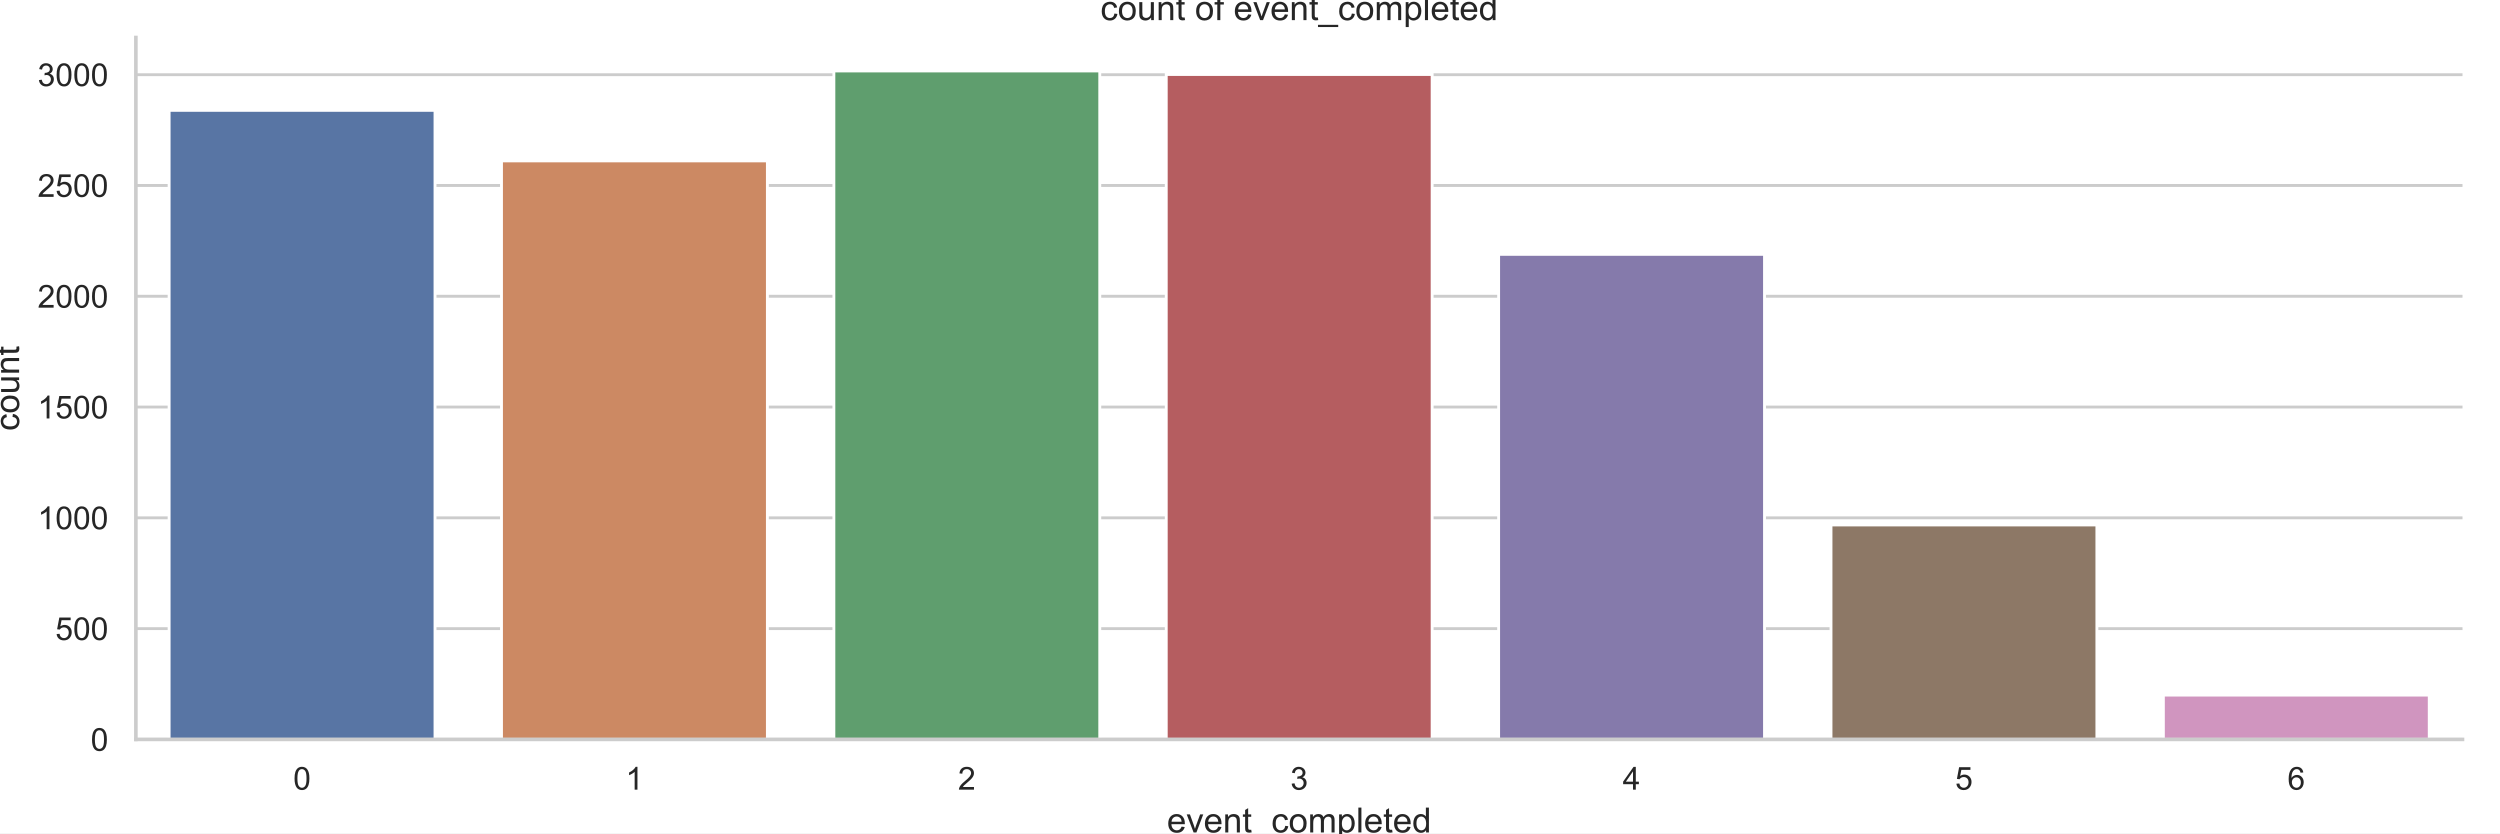
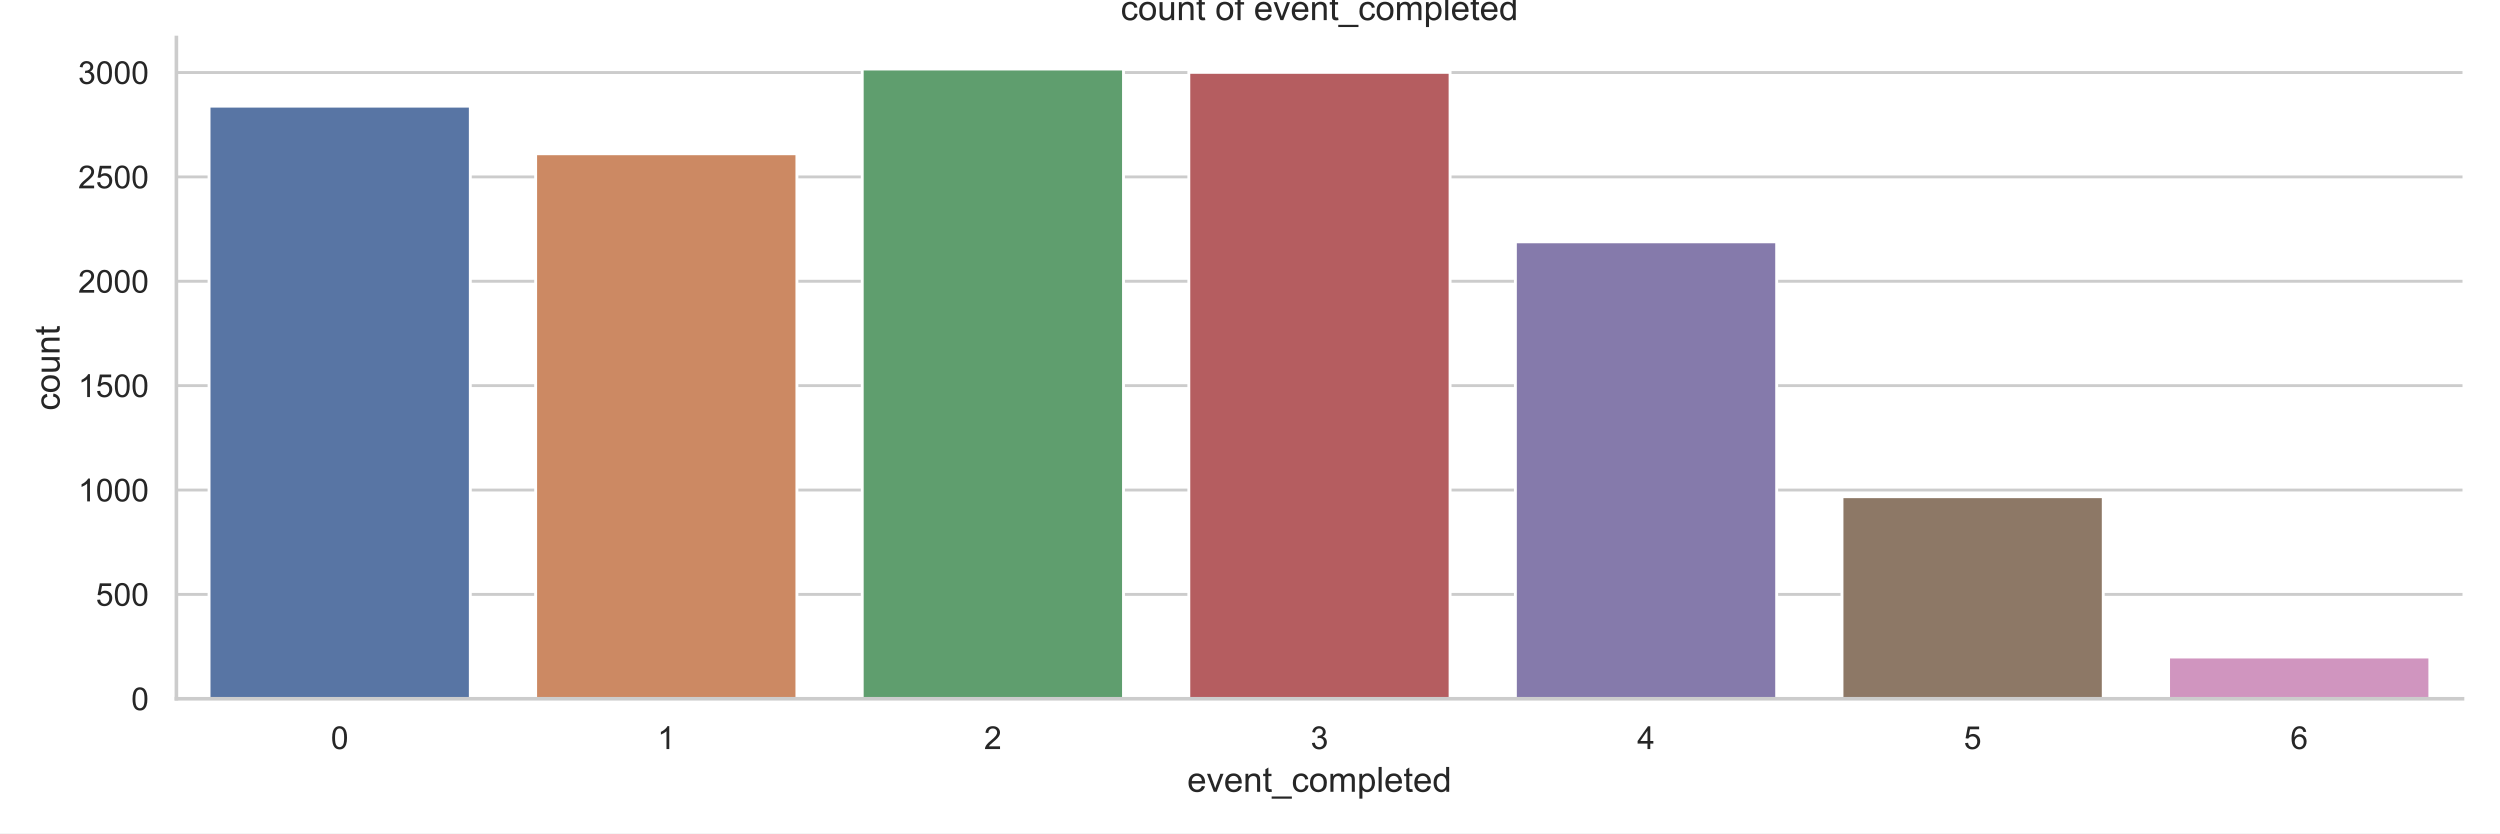
- <svg xmlns="http://www.w3.org/2000/svg" xmlns:xlink="http://www.w3.org/1999/xlink" height="288pt" version="1.1" viewBox="0 0 864 288" width="864pt">
+ <svg xmlns="http://www.w3.org/2000/svg" xmlns:xlink="http://www.w3.org/1999/xlink" width="864pt" height="288pt" viewBox="0 0 864 288" version="1.1">
  <defs>
-     <style type="text/css">*{stroke-linecap:butt;stroke-linejoin:round;}</style>
+     <style type="text/css">*{stroke-linejoin: round; stroke-linecap: butt}</style>
  </defs>
  <g id="figure_1">
    <g id="patch_1">
-       <path d="M 0 288  L 864 288  L 864 0  L 0 0  z " style="fill:#ffffff;" />
+       <path d="M 0 288  L 864 288  L 864 0  L 0 0  z " style="fill: #ffffff" />
    </g>
    <g id="axes_1">
      <g id="patch_2">
-         <path d="M 46.96 255.54  L 851.04 255.54  L 851.04 12.96  L 46.96 12.96  z " style="fill:#ffffff;" />
+         <path d="M 60.96 241.493  L 851.04 241.493  L 851.04 12.96  L 60.96 12.96  z " style="fill: #ffffff" />
      </g>
      <g id="matplotlib.axis_1">
        <g id="xtick_1">
          <g id="text_1">
-             <g style="fill:#262626;" transform="translate(101.3358 272.9136)scale(0.11 -0.11)">
-               <defs>
-                 <path d="M 4.156 35.297  Q 4.156 48 6.766 55.734  Q 9.375 63.484 14.516 67.672  Q 19.672 71.875 27.484 71.875  Q 33.25 71.875 37.594 69.547  Q 41.938 67.234 44.766 62.859  Q 47.609 58.5 49.219 52.219  Q 50.828 45.953 50.828 35.297  Q 50.828 22.703 48.234 14.969  Q 45.656 7.234 40.5 3  Q 35.359 -1.219 27.484 -1.219  Q 17.141 -1.219 11.234 6.203  Q 4.156 15.141 4.156 35.297  z M 13.188 35.297  Q 13.188 17.672 17.312 11.828  Q 21.438 6 27.484 6  Q 33.547 6 37.672 11.859  Q 41.797 17.719 41.797 35.297  Q 41.797 52.984 37.672 58.781  Q 33.547 64.594 27.391 64.594  Q 21.344 64.594 17.719 59.469  Q 13.188 52.938 13.188 35.297  z " id="ArialMT-48" />
-               </defs>
-               <use xlink:href="#ArialMT-48" />
+             <g style="fill: #262626" transform="translate(114.3358 258.8667)scale(0.11 -0.11)">
+               <defs>
+                 <path id="ArialMT-30" d="M 266 2259  Q 266 3072 433 3567  Q 600 4063 929 4331  Q 1259 4600 1759 4600  Q 2128 4600 2406 4451  Q 2684 4303 2865 4023  Q 3047 3744 3150 3342  Q 3253 2941 3253 2259  Q 3253 1453 3087 958  Q 2922 463 2592 192  Q 2263 -78 1759 -78  Q 1097 -78 719 397  Q 266 969 266 2259  z M 844 2259  Q 844 1131 1108 757  Q 1372 384 1759 384  Q 2147 384 2411 759  Q 2675 1134 2675 2259  Q 2675 3391 2411 3762  Q 2147 4134 1753 4134  Q 1366 4134 1134 3806  Q 844 3388 844 2259  z " transform="scale(0.015625)" />
+               </defs>
+               <use xlink:href="#ArialMT-30" />
            </g>
          </g>
        </g>
        <g id="xtick_2">
          <g id="text_2">
-             <g style="fill:#262626;" transform="translate(216.2043 272.9136)scale(0.11 -0.11)">
-               <defs>
-                 <path d="M 37.25 0  L 28.469 0  L 28.469 56  Q 25.297 52.984 20.141 49.953  Q 14.984 46.922 10.891 45.406  L 10.891 53.906  Q 18.266 57.375 23.781 62.297  Q 29.297 67.234 31.594 71.875  L 37.25 71.875  z " id="ArialMT-49" />
-               </defs>
-               <use xlink:href="#ArialMT-49" />
+             <g style="fill: #262626" transform="translate(227.2043 258.8667)scale(0.11 -0.11)">
+               <defs>
+                 <path id="ArialMT-31" d="M 2384 0  L 1822 0  L 1822 3584  Q 1619 3391 1289 3197  Q 959 3003 697 2906  L 697 3450  Q 1169 3672 1522 3987  Q 1875 4303 2022 4600  L 2384 4600  L 2384 0  z " transform="scale(0.015625)" />
+               </defs>
+               <use xlink:href="#ArialMT-31" />
            </g>
          </g>
        </g>
        <g id="xtick_3">
          <g id="text_3">
-             <g style="fill:#262626;" transform="translate(331.0729 272.9136)scale(0.11 -0.11)">
-               <defs>
-                 <path d="M 50.344 8.453  L 50.344 0  L 3.031 0  Q 2.938 3.172 4.047 6.109  Q 5.859 10.938 9.828 15.625  Q 13.812 20.312 21.344 26.469  Q 33.016 36.031 37.109 41.625  Q 41.219 47.219 41.219 52.203  Q 41.219 57.422 37.469 61  Q 33.734 64.594 27.734 64.594  Q 21.391 64.594 17.578 60.781  Q 13.766 56.984 13.719 50.25  L 4.688 51.172  Q 5.609 61.281 11.656 66.578  Q 17.719 71.875 27.938 71.875  Q 38.234 71.875 44.234 66.156  Q 50.25 60.453 50.25 52  Q 50.25 47.703 48.484 43.547  Q 46.734 39.406 42.656 34.812  Q 38.578 30.219 29.109 22.219  Q 21.188 15.578 18.938 13.203  Q 16.703 10.844 15.234 8.453  z " id="ArialMT-50" />
-               </defs>
-               <use xlink:href="#ArialMT-50" />
+             <g style="fill: #262626" transform="translate(340.0729 258.8667)scale(0.11 -0.11)">
+               <defs>
+                 <path id="ArialMT-32" d="M 3222 541  L 3222 0  L 194 0  Q 188 203 259 391  Q 375 700 629 1000  Q 884 1300 1366 1694  Q 2113 2306 2375 2664  Q 2638 3022 2638 3341  Q 2638 3675 2398 3904  Q 2159 4134 1775 4134  Q 1369 4134 1125 3890  Q 881 3647 878 3216  L 300 3275  Q 359 3922 746 4261  Q 1134 4600 1788 4600  Q 2447 4600 2831 4234  Q 3216 3869 3216 3328  Q 3216 3053 3103 2787  Q 2991 2522 2730 2228  Q 2469 1934 1863 1422  Q 1356 997 1212 845  Q 1069 694 975 541  L 3222 541  z " transform="scale(0.015625)" />
+               </defs>
+               <use xlink:href="#ArialMT-32" />
            </g>
          </g>
        </g>
        <g id="xtick_4">
          <g id="text_4">
-             <g style="fill:#262626;" transform="translate(445.9415 272.9136)scale(0.11 -0.11)">
-               <defs>
-                 <path d="M 4.203 18.891  L 12.984 20.062  Q 14.5 12.594 18.141 9.297  Q 21.781 6 27 6  Q 33.203 6 37.469 10.297  Q 41.75 14.594 41.75 20.953  Q 41.75 27 37.797 30.922  Q 33.844 34.859 27.734 34.859  Q 25.25 34.859 21.531 33.891  L 22.516 41.609  Q 23.391 41.5 23.922 41.5  Q 29.547 41.5 34.031 44.422  Q 38.531 47.359 38.531 53.469  Q 38.531 58.297 35.25 61.469  Q 31.984 64.656 26.812 64.656  Q 21.688 64.656 18.266 61.422  Q 14.844 58.203 13.875 51.766  L 5.078 53.328  Q 6.688 62.156 12.391 67.016  Q 18.109 71.875 26.609 71.875  Q 32.469 71.875 37.391 69.359  Q 42.328 66.844 44.938 62.5  Q 47.562 58.156 47.562 53.266  Q 47.562 48.641 45.062 44.828  Q 42.578 41.016 37.703 38.766  Q 44.047 37.312 47.562 32.688  Q 51.078 28.078 51.078 21.141  Q 51.078 11.766 44.234 5.25  Q 37.406 -1.266 26.953 -1.266  Q 17.531 -1.266 11.297 4.344  Q 5.078 9.969 4.203 18.891  z " id="ArialMT-51" />
-               </defs>
-               <use xlink:href="#ArialMT-51" />
+             <g style="fill: #262626" transform="translate(452.9415 258.8667)scale(0.11 -0.11)">
+               <defs>
+                 <path id="ArialMT-33" d="M 269 1209  L 831 1284  Q 928 806 1161 595  Q 1394 384 1728 384  Q 2125 384 2398 659  Q 2672 934 2672 1341  Q 2672 1728 2419 1979  Q 2166 2231 1775 2231  Q 1616 2231 1378 2169  L 1441 2663  Q 1497 2656 1531 2656  Q 1891 2656 2178 2843  Q 2466 3031 2466 3422  Q 2466 3731 2256 3934  Q 2047 4138 1716 4138  Q 1388 4138 1169 3931  Q 950 3725 888 3313  L 325 3413  Q 428 3978 793 4289  Q 1159 4600 1703 4600  Q 2078 4600 2393 4439  Q 2709 4278 2876 4000  Q 3044 3722 3044 3409  Q 3044 3113 2884 2869  Q 2725 2625 2413 2481  Q 2819 2388 3044 2092  Q 3269 1797 3269 1353  Q 3269 753 2831 336  Q 2394 -81 1725 -81  Q 1122 -81 723 278  Q 325 638 269 1209  z " transform="scale(0.015625)" />
+               </defs>
+               <use xlink:href="#ArialMT-33" />
            </g>
          </g>
        </g>
        <g id="xtick_5">
          <g id="text_5">
-             <g style="fill:#262626;" transform="translate(560.8101 272.9136)scale(0.11 -0.11)">
-               <defs>
-                 <path d="M 32.328 0  L 32.328 17.141  L 1.266 17.141  L 1.266 25.203  L 33.938 71.578  L 41.109 71.578  L 41.109 25.203  L 50.781 25.203  L 50.781 17.141  L 41.109 17.141  L 41.109 0  z M 32.328 25.203  L 32.328 57.469  L 9.906 25.203  z " id="ArialMT-52" />
-               </defs>
-               <use xlink:href="#ArialMT-52" />
+             <g style="fill: #262626" transform="translate(565.8101 258.8667)scale(0.11 -0.11)">
+               <defs>
+                 <path id="ArialMT-34" d="M 2069 0  L 2069 1097  L 81 1097  L 81 1613  L 2172 4581  L 2631 4581  L 2631 1613  L 3250 1613  L 3250 1097  L 2631 1097  L 2631 0  L 2069 0  z M 2069 1613  L 2069 3678  L 634 1613  L 2069 1613  z " transform="scale(0.015625)" />
+               </defs>
+               <use xlink:href="#ArialMT-34" />
            </g>
          </g>
        </g>
        <g id="xtick_6">
          <g id="text_6">
-             <g style="fill:#262626;" transform="translate(675.6786 272.9136)scale(0.11 -0.11)">
-               <defs>
-                 <path d="M 4.156 18.75  L 13.375 19.531  Q 14.406 12.797 18.141 9.391  Q 21.875 6 27.156 6  Q 33.5 6 37.891 10.781  Q 42.281 15.578 42.281 23.484  Q 42.281 31 38.062 35.344  Q 33.844 39.703 27 39.703  Q 22.75 39.703 19.328 37.766  Q 15.922 35.844 13.969 32.766  L 5.719 33.844  L 12.641 70.609  L 48.25 70.609  L 48.25 62.203  L 19.672 62.203  L 15.828 42.969  Q 22.266 47.469 29.344 47.469  Q 38.719 47.469 45.156 40.969  Q 51.609 34.469 51.609 24.266  Q 51.609 14.547 45.953 7.469  Q 39.062 -1.219 27.156 -1.219  Q 17.391 -1.219 11.203 4.25  Q 5.031 9.719 4.156 18.75  z " id="ArialMT-53" />
-               </defs>
-               <use xlink:href="#ArialMT-53" />
+             <g style="fill: #262626" transform="translate(678.6786 258.8667)scale(0.11 -0.11)">
+               <defs>
+                 <path id="ArialMT-35" d="M 266 1200  L 856 1250  Q 922 819 1161 601  Q 1400 384 1738 384  Q 2144 384 2425 690  Q 2706 997 2706 1503  Q 2706 1984 2436 2262  Q 2166 2541 1728 2541  Q 1456 2541 1237 2417  Q 1019 2294 894 2097  L 366 2166  L 809 4519  L 3088 4519  L 3088 3981  L 1259 3981  L 1013 2750  Q 1425 3038 1878 3038  Q 2478 3038 2890 2622  Q 3303 2206 3303 1553  Q 3303 931 2941 478  Q 2500 -78 1738 -78  Q 1113 -78 717 272  Q 322 622 266 1200  z " transform="scale(0.015625)" />
+               </defs>
+               <use xlink:href="#ArialMT-35" />
            </g>
          </g>
        </g>
        <g id="xtick_7">
          <g id="text_7">
-             <g style="fill:#262626;" transform="translate(790.5472 272.9136)scale(0.11 -0.11)">
-               <defs>
-                 <path d="M 49.75 54.047  L 41.016 53.375  Q 39.844 58.547 37.703 60.891  Q 34.125 64.656 28.906 64.656  Q 24.703 64.656 21.531 62.312  Q 17.391 59.281 14.984 53.469  Q 12.594 47.656 12.5 36.922  Q 15.672 41.75 20.266 44.094  Q 24.859 46.438 29.891 46.438  Q 38.672 46.438 44.844 39.969  Q 51.031 33.5 51.031 23.25  Q 51.031 16.5 48.125 10.719  Q 45.219 4.938 40.141 1.859  Q 35.062 -1.219 28.609 -1.219  Q 17.625 -1.219 10.688 6.859  Q 3.766 14.938 3.766 33.5  Q 3.766 54.25 11.422 63.672  Q 18.109 71.875 29.438 71.875  Q 37.891 71.875 43.281 67.141  Q 48.688 62.406 49.75 54.047  z M 13.875 23.188  Q 13.875 18.656 15.797 14.5  Q 17.719 10.359 21.188 8.172  Q 24.656 6 28.469 6  Q 34.031 6 38.031 10.484  Q 42.047 14.984 42.047 22.703  Q 42.047 30.125 38.078 34.391  Q 34.125 38.672 28.125 38.672  Q 22.172 38.672 18.016 34.391  Q 13.875 30.125 13.875 23.188  z " id="ArialMT-54" />
-               </defs>
-               <use xlink:href="#ArialMT-54" />
+             <g style="fill: #262626" transform="translate(791.5472 258.8667)scale(0.11 -0.11)">
+               <defs>
+                 <path id="ArialMT-36" d="M 3184 3459  L 2625 3416  Q 2550 3747 2413 3897  Q 2184 4138 1850 4138  Q 1581 4138 1378 3988  Q 1113 3794 959 3422  Q 806 3050 800 2363  Q 1003 2672 1297 2822  Q 1591 2972 1913 2972  Q 2475 2972 2870 2558  Q 3266 2144 3266 1488  Q 3266 1056 3080 686  Q 2894 316 2569 119  Q 2244 -78 1831 -78  Q 1128 -78 684 439  Q 241 956 241 2144  Q 241 3472 731 4075  Q 1159 4600 1884 4600  Q 2425 4600 2770 4297  Q 3116 3994 3184 3459  z M 888 1484  Q 888 1194 1011 928  Q 1134 663 1356 523  Q 1578 384 1822 384  Q 2178 384 2434 671  Q 2691 959 2691 1453  Q 2691 1928 2437 2201  Q 2184 2475 1800 2475  Q 1419 2475 1153 2201  Q 888 1928 888 1484  z " transform="scale(0.015625)" />
+               </defs>
+               <use xlink:href="#ArialMT-36" />
            </g>
          </g>
        </g>
        <g id="text_8">
-           <g style="fill:#262626;" transform="translate(403.3062 287.6892)scale(0.12 -0.12)">
+           <g style="fill: #262626" transform="translate(410.3062 273.6423)scale(0.12 -0.12)">
            <defs>
-               <path d="M 42.094 16.703  L 51.172 15.578  Q 49.031 7.625 43.219 3.219  Q 37.406 -1.172 28.375 -1.172  Q 17 -1.172 10.328 5.828  Q 3.656 12.844 3.656 25.484  Q 3.656 38.578 10.391 45.797  Q 17.141 53.031 27.875 53.031  Q 38.281 53.031 44.875 45.953  Q 51.469 38.875 51.469 26.031  Q 51.469 25.25 51.422 23.688  L 12.75 23.688  Q 13.234 15.141 17.578 10.594  Q 21.922 6.062 28.422 6.062  Q 33.25 6.062 36.672 8.594  Q 40.094 11.141 42.094 16.703  z M 13.234 30.906  L 42.188 30.906  Q 41.609 37.453 38.875 40.719  Q 34.672 45.797 27.984 45.797  Q 21.922 45.797 17.797 41.75  Q 13.672 37.703 13.234 30.906  z " id="ArialMT-101" />
-               <path d="M 21 0  L 1.266 51.859  L 10.547 51.859  L 21.688 20.797  Q 23.484 15.766 25 10.359  Q 26.172 14.453 28.266 20.219  L 39.797 51.859  L 48.828 51.859  L 29.203 0  z " id="ArialMT-118" />
-               <path d="M 6.594 0  L 6.594 51.859  L 14.5 51.859  L 14.5 44.484  Q 20.219 53.031 31 53.031  Q 35.688 53.031 39.625 51.344  Q 43.562 49.656 45.516 46.922  Q 47.469 44.188 48.25 40.438  Q 48.734 37.984 48.734 31.891  L 48.734 0  L 39.938 0  L 39.938 31.547  Q 39.938 36.922 38.906 39.578  Q 37.891 42.234 35.281 43.812  Q 32.672 45.406 29.156 45.406  Q 23.531 45.406 19.453 41.844  Q 15.375 38.281 15.375 28.328  L 15.375 0  z " id="ArialMT-110" />
-               <path d="M 25.781 7.859  L 27.047 0.094  Q 23.344 -0.688 20.406 -0.688  Q 15.625 -0.688 12.984 0.828  Q 10.359 2.344 9.281 4.812  Q 8.203 7.281 8.203 15.188  L 8.203 45.016  L 1.766 45.016  L 1.766 51.859  L 8.203 51.859  L 8.203 64.703  L 16.938 69.969  L 16.938 51.859  L 25.781 51.859  L 25.781 45.016  L 16.938 45.016  L 16.938 14.703  Q 16.938 10.938 17.406 9.859  Q 17.875 8.797 18.922 8.156  Q 19.969 7.516 21.922 7.516  Q 23.391 7.516 25.781 7.859  z " id="ArialMT-116" />
-               <path d="M -1.516 -19.875  L -1.516 -13.531  L 56.734 -13.531  L 56.734 -19.875  z " id="ArialMT-95" />
-               <path d="M 40.438 19  L 49.078 17.875  Q 47.656 8.938 41.812 3.875  Q 35.984 -1.172 27.484 -1.172  Q 16.844 -1.172 10.375 5.781  Q 3.906 12.75 3.906 25.734  Q 3.906 34.125 6.688 40.422  Q 9.469 46.734 15.156 49.875  Q 20.844 53.031 27.547 53.031  Q 35.984 53.031 41.359 48.75  Q 46.734 44.484 48.25 36.625  L 39.703 35.297  Q 38.484 40.531 35.375 43.156  Q 32.281 45.797 27.875 45.797  Q 21.234 45.797 17.078 41.031  Q 12.938 36.281 12.938 25.984  Q 12.938 15.531 16.938 10.797  Q 20.953 6.062 27.391 6.062  Q 32.562 6.062 36.031 9.234  Q 39.5 12.406 40.438 19  z " id="ArialMT-99" />
-               <path d="M 3.328 25.922  Q 3.328 40.328 11.328 47.266  Q 18.016 53.031 27.641 53.031  Q 38.328 53.031 45.109 46.016  Q 51.906 39.016 51.906 26.656  Q 51.906 16.656 48.906 10.906  Q 45.906 5.172 40.156 2  Q 34.422 -1.172 27.641 -1.172  Q 16.75 -1.172 10.031 5.812  Q 3.328 12.797 3.328 25.922  z M 12.359 25.922  Q 12.359 15.969 16.703 11.016  Q 21.047 6.062 27.641 6.062  Q 34.188 6.062 38.531 11.031  Q 42.875 16.016 42.875 26.219  Q 42.875 35.844 38.5 40.797  Q 34.125 45.75 27.641 45.75  Q 21.047 45.75 16.703 40.812  Q 12.359 35.891 12.359 25.922  z " id="ArialMT-111" />
-               <path d="M 6.594 0  L 6.594 51.859  L 14.453 51.859  L 14.453 44.578  Q 16.891 48.391 20.938 50.703  Q 25 53.031 30.172 53.031  Q 35.938 53.031 39.625 50.641  Q 43.312 48.25 44.828 43.953  Q 50.984 53.031 60.844 53.031  Q 68.562 53.031 72.703 48.75  Q 76.859 44.484 76.859 35.594  L 76.859 0  L 68.109 0  L 68.109 32.672  Q 68.109 37.938 67.25 40.25  Q 66.406 42.578 64.156 43.984  Q 61.922 45.406 58.891 45.406  Q 53.422 45.406 49.797 41.766  Q 46.188 38.141 46.188 30.125  L 46.188 0  L 37.406 0  L 37.406 33.688  Q 37.406 39.547 35.25 42.469  Q 33.109 45.406 28.219 45.406  Q 24.516 45.406 21.359 43.453  Q 18.219 41.5 16.797 37.734  Q 15.375 33.984 15.375 26.906  L 15.375 0  z " id="ArialMT-109" />
-               <path d="M 6.594 -19.875  L 6.594 51.859  L 14.594 51.859  L 14.594 45.125  Q 17.438 49.078 21 51.047  Q 24.562 53.031 29.641 53.031  Q 36.281 53.031 41.359 49.609  Q 46.438 46.188 49.016 39.953  Q 51.609 33.734 51.609 26.312  Q 51.609 18.359 48.75 11.984  Q 45.906 5.609 40.453 2.219  Q 35.016 -1.172 29 -1.172  Q 24.609 -1.172 21.109 0.688  Q 17.625 2.547 15.375 5.375  L 15.375 -19.875  z M 14.547 25.641  Q 14.547 15.625 18.594 10.844  Q 22.656 6.062 28.422 6.062  Q 34.281 6.062 38.453 11.016  Q 42.625 15.969 42.625 26.375  Q 42.625 36.281 38.547 41.203  Q 34.469 46.141 28.812 46.141  Q 23.188 46.141 18.859 40.891  Q 14.547 35.641 14.547 25.641  z " id="ArialMT-112" />
-               <path d="M 6.391 0  L 6.391 71.578  L 15.188 71.578  L 15.188 0  z " id="ArialMT-108" />
-               <path d="M 40.234 0  L 40.234 6.547  Q 35.297 -1.172 25.734 -1.172  Q 19.531 -1.172 14.328 2.25  Q 9.125 5.672 6.266 11.797  Q 3.422 17.922 3.422 25.875  Q 3.422 33.641 6 39.969  Q 8.594 46.297 13.766 49.656  Q 18.953 53.031 25.344 53.031  Q 30.031 53.031 33.688 51.047  Q 37.359 49.078 39.656 45.906  L 39.656 71.578  L 48.391 71.578  L 48.391 0  z M 12.453 25.875  Q 12.453 15.922 16.641 10.984  Q 20.844 6.062 26.562 6.062  Q 32.328 6.062 36.344 10.766  Q 40.375 15.484 40.375 25.141  Q 40.375 35.797 36.266 40.766  Q 32.172 45.75 26.172 45.75  Q 20.312 45.75 16.375 40.969  Q 12.453 36.188 12.453 25.875  z " id="ArialMT-100" />
+               <path id="ArialMT-65" d="M 2694 1069  L 3275 997  Q 3138 488 2766 206  Q 2394 -75 1816 -75  Q 1088 -75 661 373  Q 234 822 234 1631  Q 234 2469 665 2931  Q 1097 3394 1784 3394  Q 2450 3394 2872 2941  Q 3294 2488 3294 1666  Q 3294 1616 3291 1516  L 816 1516  Q 847 969 1125 678  Q 1403 388 1819 388  Q 2128 388 2347 550  Q 2566 713 2694 1069  z M 847 1978  L 2700 1978  Q 2663 2397 2488 2606  Q 2219 2931 1791 2931  Q 1403 2931 1139 2672  Q 875 2413 847 1978  z " transform="scale(0.015625)" />
+               <path id="ArialMT-76" d="M 1344 0  L 81 3319  L 675 3319  L 1388 1331  Q 1503 1009 1600 663  Q 1675 925 1809 1294  L 2547 3319  L 3125 3319  L 1869 0  L 1344 0  z " transform="scale(0.015625)" />
+               <path id="ArialMT-6e" d="M 422 0  L 422 3319  L 928 3319  L 928 2847  Q 1294 3394 1984 3394  Q 2284 3394 2536 3286  Q 2788 3178 2913 3003  Q 3038 2828 3088 2588  Q 3119 2431 3119 2041  L 3119 0  L 2556 0  L 2556 2019  Q 2556 2363 2490 2533  Q 2425 2703 2258 2804  Q 2091 2906 1866 2906  Q 1506 2906 1245 2678  Q 984 2450 984 1813  L 984 0  L 422 0  z " transform="scale(0.015625)" />
+               <path id="ArialMT-74" d="M 1650 503  L 1731 6  Q 1494 -44 1306 -44  Q 1000 -44 831 53  Q 663 150 594 308  Q 525 466 525 972  L 525 2881  L 113 2881  L 113 3319  L 525 3319  L 525 4141  L 1084 4478  L 1084 3319  L 1650 3319  L 1650 2881  L 1084 2881  L 1084 941  Q 1084 700 1114 631  Q 1144 563 1211 522  Q 1278 481 1403 481  Q 1497 481 1650 503  z " transform="scale(0.015625)" />
+               <path id="ArialMT-5f" d="M -97 -1272  L -97 -866  L 3631 -866  L 3631 -1272  L -97 -1272  z " transform="scale(0.015625)" />
+               <path id="ArialMT-63" d="M 2588 1216  L 3141 1144  Q 3050 572 2676 248  Q 2303 -75 1759 -75  Q 1078 -75 664 370  Q 250 816 250 1647  Q 250 2184 428 2587  Q 606 2991 970 3192  Q 1334 3394 1763 3394  Q 2303 3394 2647 3120  Q 2991 2847 3088 2344  L 2541 2259  Q 2463 2594 2264 2762  Q 2066 2931 1784 2931  Q 1359 2931 1093 2626  Q 828 2322 828 1663  Q 828 994 1084 691  Q 1341 388 1753 388  Q 2084 388 2306 591  Q 2528 794 2588 1216  z " transform="scale(0.015625)" />
+               <path id="ArialMT-6f" d="M 213 1659  Q 213 2581 725 3025  Q 1153 3394 1769 3394  Q 2453 3394 2887 2945  Q 3322 2497 3322 1706  Q 3322 1066 3130 698  Q 2938 331 2570 128  Q 2203 -75 1769 -75  Q 1072 -75 642 372  Q 213 819 213 1659  z M 791 1659  Q 791 1022 1069 705  Q 1347 388 1769 388  Q 2188 388 2466 706  Q 2744 1025 2744 1678  Q 2744 2294 2464 2611  Q 2184 2928 1769 2928  Q 1347 2928 1069 2612  Q 791 2297 791 1659  z " transform="scale(0.015625)" />
+               <path id="ArialMT-6d" d="M 422 0  L 422 3319  L 925 3319  L 925 2853  Q 1081 3097 1340 3245  Q 1600 3394 1931 3394  Q 2300 3394 2536 3241  Q 2772 3088 2869 2813  Q 3263 3394 3894 3394  Q 4388 3394 4653 3120  Q 4919 2847 4919 2278  L 4919 0  L 4359 0  L 4359 2091  Q 4359 2428 4304 2576  Q 4250 2725 4106 2815  Q 3963 2906 3769 2906  Q 3419 2906 3187 2673  Q 2956 2441 2956 1928  L 2956 0  L 2394 0  L 2394 2156  Q 2394 2531 2256 2718  Q 2119 2906 1806 2906  Q 1569 2906 1367 2781  Q 1166 2656 1075 2415  Q 984 2175 984 1722  L 984 0  L 422 0  z " transform="scale(0.015625)" />
+               <path id="ArialMT-70" d="M 422 -1272  L 422 3319  L 934 3319  L 934 2888  Q 1116 3141 1344 3267  Q 1572 3394 1897 3394  Q 2322 3394 2647 3175  Q 2972 2956 3137 2557  Q 3303 2159 3303 1684  Q 3303 1175 3120 767  Q 2938 359 2589 142  Q 2241 -75 1856 -75  Q 1575 -75 1351 44  Q 1128 163 984 344  L 984 -1272  L 422 -1272  z M 931 1641  Q 931 1000 1190 694  Q 1450 388 1819 388  Q 2194 388 2461 705  Q 2728 1022 2728 1688  Q 2728 2322 2467 2637  Q 2206 2953 1844 2953  Q 1484 2953 1207 2617  Q 931 2281 931 1641  z " transform="scale(0.015625)" />
+               <path id="ArialMT-6c" d="M 409 0  L 409 4581  L 972 4581  L 972 0  L 409 0  z " transform="scale(0.015625)" />
+               <path id="ArialMT-64" d="M 2575 0  L 2575 419  Q 2259 -75 1647 -75  Q 1250 -75 917 144  Q 584 363 401 755  Q 219 1147 219 1656  Q 219 2153 384 2558  Q 550 2963 881 3178  Q 1213 3394 1622 3394  Q 1922 3394 2156 3267  Q 2391 3141 2538 2938  L 2538 4581  L 3097 4581  L 3097 0  L 2575 0  z M 797 1656  Q 797 1019 1065 703  Q 1334 388 1700 388  Q 2069 388 2326 689  Q 2584 991 2584 1609  Q 2584 2291 2321 2609  Q 2059 2928 1675 2928  Q 1300 2928 1048 2622  Q 797 2316 797 1656  z " transform="scale(0.015625)" />
            </defs>
-             <use xlink:href="#ArialMT-101" />
-             <use x="55.615" xlink:href="#ArialMT-118" />
-             <use x="105.615" xlink:href="#ArialMT-101" />
-             <use x="161.23" xlink:href="#ArialMT-110" />
-             <use x="216.846" xlink:href="#ArialMT-116" />
-             <use x="244.629" xlink:href="#ArialMT-95" />
-             <use x="300.244" xlink:href="#ArialMT-99" />
-             <use x="350.244" xlink:href="#ArialMT-111" />
-             <use x="405.859" xlink:href="#ArialMT-109" />
-             <use x="489.16" xlink:href="#ArialMT-112" />
-             <use x="544.775" xlink:href="#ArialMT-108" />
-             <use x="566.992" xlink:href="#ArialMT-101" />
-             <use x="622.607" xlink:href="#ArialMT-116" />
-             <use x="650.391" xlink:href="#ArialMT-101" />
-             <use x="706.006" xlink:href="#ArialMT-100" />
+             <use xlink:href="#ArialMT-65" />
+             <use xlink:href="#ArialMT-76" x="55.615" />
+             <use xlink:href="#ArialMT-65" x="105.615" />
+             <use xlink:href="#ArialMT-6e" x="161.23" />
+             <use xlink:href="#ArialMT-74" x="216.846" />
+             <use xlink:href="#ArialMT-5f" x="244.629" />
+             <use xlink:href="#ArialMT-63" x="300.244" />
+             <use xlink:href="#ArialMT-6f" x="350.244" />
+             <use xlink:href="#ArialMT-6d" x="405.859" />
+             <use xlink:href="#ArialMT-70" x="489.16" />
+             <use xlink:href="#ArialMT-6c" x="544.775" />
+             <use xlink:href="#ArialMT-65" x="566.992" />
+             <use xlink:href="#ArialMT-74" x="622.607" />
+             <use xlink:href="#ArialMT-65" x="650.391" />
+             <use xlink:href="#ArialMT-64" x="706.006" />
          </g>
        </g>
      </g>
      <g id="matplotlib.axis_2">
        <g id="ytick_1">
          <g id="line2d_1">
-             <path clip-path="url(#p5d9b9bcd5c)" d="M 46.96 255.54  L 851.04 255.54  " style="fill:none;stroke:#cccccc;stroke-linecap:round;" />
+             <path d="M 60.96 241.493  L 851.04 241.493  " clip-path="url(#pb34e3b60b8)" style="fill: none; stroke: #cccccc; stroke-linecap: round" />
          </g>
          <g id="text_9">
-             <g style="fill:#262626;" transform="translate(31.34297 259.4768)scale(0.11 -0.11)">
-               <use xlink:href="#ArialMT-48" />
+             <g style="fill: #262626" transform="translate(45.34297 245.4299)scale(0.11 -0.11)">
+               <use xlink:href="#ArialMT-30" />
            </g>
          </g>
        </g>
        <g id="ytick_2">
          <g id="line2d_2">
-             <path clip-path="url(#p5d9b9bcd5c)" d="M 46.96 217.252  L 851.04 217.252  " style="fill:none;stroke:#cccccc;stroke-linecap:round;" />
+             <path d="M 60.96 205.422  L 851.04 205.422  " clip-path="url(#pb34e3b60b8)" style="fill: none; stroke: #cccccc; stroke-linecap: round" />
          </g>
          <g id="text_10">
-             <g style="fill:#262626;" transform="translate(19.10891 221.189)scale(0.11 -0.11)">
-               <use xlink:href="#ArialMT-53" />
-               <use x="55.615" xlink:href="#ArialMT-48" />
-               <use x="111.23" xlink:href="#ArialMT-48" />
+             <g style="fill: #262626" transform="translate(33.10891 209.3592)scale(0.11 -0.11)">
+               <use xlink:href="#ArialMT-35" />
+               <use xlink:href="#ArialMT-30" x="55.615" />
+               <use xlink:href="#ArialMT-30" x="111.23" />
            </g>
          </g>
        </g>
        <g id="ytick_3">
          <g id="line2d_3">
-             <path clip-path="url(#p5d9b9bcd5c)" d="M 46.96 178.964  L 851.04 178.964  " style="fill:none;stroke:#cccccc;stroke-linecap:round;" />
+             <path d="M 60.96 169.352  L 851.04 169.352  " clip-path="url(#pb34e3b60b8)" style="fill: none; stroke: #cccccc; stroke-linecap: round" />
          </g>
          <g id="text_11">
-             <g style="fill:#262626;" transform="translate(12.99188 182.9012)scale(0.11 -0.11)">
-               <use xlink:href="#ArialMT-49" />
-               <use x="55.615" xlink:href="#ArialMT-48" />
-               <use x="111.23" xlink:href="#ArialMT-48" />
-               <use x="166.846" xlink:href="#ArialMT-48" />
+             <g style="fill: #262626" transform="translate(26.99188 173.2885)scale(0.11 -0.11)">
+               <use xlink:href="#ArialMT-31" />
+               <use xlink:href="#ArialMT-30" x="55.615" />
+               <use xlink:href="#ArialMT-30" x="111.23" />
+               <use xlink:href="#ArialMT-30" x="166.846" />
            </g>
          </g>
        </g>
        <g id="ytick_4">
          <g id="line2d_4">
-             <path clip-path="url(#p5d9b9bcd5c)" d="M 46.96 140.677  L 851.04 140.677  " style="fill:none;stroke:#cccccc;stroke-linecap:round;" />
+             <path d="M 60.96 133.281  L 851.04 133.281  " clip-path="url(#pb34e3b60b8)" style="fill: none; stroke: #cccccc; stroke-linecap: round" />
          </g>
          <g id="text_12">
-             <g style="fill:#262626;" transform="translate(12.99188 144.6134)scale(0.11 -0.11)">
-               <use xlink:href="#ArialMT-49" />
-               <use x="55.615" xlink:href="#ArialMT-53" />
-               <use x="111.23" xlink:href="#ArialMT-48" />
-               <use x="166.846" xlink:href="#ArialMT-48" />
+             <g style="fill: #262626" transform="translate(26.99188 137.2178)scale(0.11 -0.11)">
+               <use xlink:href="#ArialMT-31" />
+               <use xlink:href="#ArialMT-35" x="55.615" />
+               <use xlink:href="#ArialMT-30" x="111.23" />
+               <use xlink:href="#ArialMT-30" x="166.846" />
            </g>
          </g>
        </g>
        <g id="ytick_5">
          <g id="line2d_5">
-             <path clip-path="url(#p5d9b9bcd5c)" d="M 46.96 102.389  L 851.04 102.389  " style="fill:none;stroke:#cccccc;stroke-linecap:round;" />
+             <path d="M 60.96 97.21  L 851.04 97.21  " clip-path="url(#pb34e3b60b8)" style="fill: none; stroke: #cccccc; stroke-linecap: round" />
          </g>
          <g id="text_13">
-             <g style="fill:#262626;" transform="translate(12.99188 106.3256)scale(0.11 -0.11)">
-               <use xlink:href="#ArialMT-50" />
-               <use x="55.615" xlink:href="#ArialMT-48" />
-               <use x="111.23" xlink:href="#ArialMT-48" />
-               <use x="166.846" xlink:href="#ArialMT-48" />
+             <g style="fill: #262626" transform="translate(26.99188 101.1471)scale(0.11 -0.11)">
+               <use xlink:href="#ArialMT-32" />
+               <use xlink:href="#ArialMT-30" x="55.615" />
+               <use xlink:href="#ArialMT-30" x="111.23" />
+               <use xlink:href="#ArialMT-30" x="166.846" />
            </g>
          </g>
        </g>
        <g id="ytick_6">
          <g id="line2d_6">
-             <path clip-path="url(#p5d9b9bcd5c)" d="M 46.96 64.101  L 851.04 64.101  " style="fill:none;stroke:#cccccc;stroke-linecap:round;" />
+             <path d="M 60.96 61.14  L 851.04 61.14  " clip-path="url(#pb34e3b60b8)" style="fill: none; stroke: #cccccc; stroke-linecap: round" />
          </g>
          <g id="text_14">
-             <g style="fill:#262626;" transform="translate(12.99188 68.03781)scale(0.11 -0.11)">
-               <use xlink:href="#ArialMT-50" />
-               <use x="55.615" xlink:href="#ArialMT-53" />
-               <use x="111.23" xlink:href="#ArialMT-48" />
-               <use x="166.846" xlink:href="#ArialMT-48" />
+             <g style="fill: #262626" transform="translate(26.99188 65.07643)scale(0.11 -0.11)">
+               <use xlink:href="#ArialMT-32" />
+               <use xlink:href="#ArialMT-35" x="55.615" />
+               <use xlink:href="#ArialMT-30" x="111.23" />
+               <use xlink:href="#ArialMT-30" x="166.846" />
            </g>
          </g>
        </g>
        <g id="ytick_7">
          <g id="line2d_7">
-             <path clip-path="url(#p5d9b9bcd5c)" d="M 46.96 25.813  L 851.04 25.813  " style="fill:none;stroke:#cccccc;stroke-linecap:round;" />
+             <path d="M 60.96 25.069  L 851.04 25.069  " clip-path="url(#pb34e3b60b8)" style="fill: none; stroke: #cccccc; stroke-linecap: round" />
          </g>
          <g id="text_15">
-             <g style="fill:#262626;" transform="translate(12.99188 29.75001)scale(0.11 -0.11)">
-               <use xlink:href="#ArialMT-51" />
-               <use x="55.615" xlink:href="#ArialMT-48" />
-               <use x="111.23" xlink:href="#ArialMT-48" />
-               <use x="166.846" xlink:href="#ArialMT-48" />
+             <g style="fill: #262626" transform="translate(26.99188 29.00573)scale(0.11 -0.11)">
+               <use xlink:href="#ArialMT-33" />
+               <use xlink:href="#ArialMT-30" x="55.615" />
+               <use xlink:href="#ArialMT-30" x="111.23" />
+               <use xlink:href="#ArialMT-30" x="166.846" />
            </g>
          </g>
        </g>
        <g id="text_16">
-           <g style="fill:#262626;" transform="translate(6.606875 148.9266)rotate(-90)scale(0.12 -0.12)">
+           <g style="fill: #262626" transform="translate(20.60687 141.9031)rotate(-90)scale(0.12 -0.12)">
            <defs>
-               <path d="M 40.578 0  L 40.578 7.625  Q 34.516 -1.172 24.125 -1.172  Q 19.531 -1.172 15.547 0.578  Q 11.578 2.344 9.641 5  Q 7.719 7.672 6.938 11.531  Q 6.391 14.109 6.391 19.734  L 6.391 51.859  L 15.188 51.859  L 15.188 23.094  Q 15.188 16.219 15.719 13.812  Q 16.547 10.359 19.234 8.375  Q 21.922 6.391 25.875 6.391  Q 29.828 6.391 33.297 8.422  Q 36.766 10.453 38.203 13.938  Q 39.656 17.438 39.656 24.078  L 39.656 51.859  L 48.438 51.859  L 48.438 0  z " id="ArialMT-117" />
+               <path id="ArialMT-75" d="M 2597 0  L 2597 488  Q 2209 -75 1544 -75  Q 1250 -75 995 37  Q 741 150 617 320  Q 494 491 444 738  Q 409 903 409 1263  L 409 3319  L 972 3319  L 972 1478  Q 972 1038 1006 884  Q 1059 663 1231 536  Q 1403 409 1656 409  Q 1909 409 2131 539  Q 2353 669 2445 892  Q 2538 1116 2538 1541  L 2538 3319  L 3100 3319  L 3100 0  L 2597 0  z " transform="scale(0.015625)" />
            </defs>
-             <use xlink:href="#ArialMT-99" />
-             <use x="50" xlink:href="#ArialMT-111" />
-             <use x="105.615" xlink:href="#ArialMT-117" />
-             <use x="161.23" xlink:href="#ArialMT-110" />
-             <use x="216.846" xlink:href="#ArialMT-116" />
+             <use xlink:href="#ArialMT-63" />
+             <use xlink:href="#ArialMT-6f" x="50" />
+             <use xlink:href="#ArialMT-75" x="105.615" />
+             <use xlink:href="#ArialMT-6e" x="161.23" />
+             <use xlink:href="#ArialMT-74" x="216.846" />
          </g>
        </g>
      </g>
      <g id="patch_3">
-         <path clip-path="url(#p5d9b9bcd5c)" d="M 58.447 255.54  L 150.342 255.54  L 150.342 38.142  L 58.447 38.142  z " style="fill:#5875a4;stroke:#ffffff;stroke-linejoin:miter;" />
+         <path d="M 72.247 241.493  L 162.542 241.493  L 162.542 36.684  L 72.247 36.684  z " clip-path="url(#pb34e3b60b8)" style="fill: #5875a4; stroke: #ffffff; stroke-linejoin: miter" />
      </g>
      <g id="patch_4">
-         <path clip-path="url(#p5d9b9bcd5c)" d="M 173.315 255.54  L 265.21 255.54  L 265.21 55.601  L 173.315 55.601  z " style="fill:#cc8963;stroke:#ffffff;stroke-linejoin:miter;" />
+         <path d="M 185.115 241.493  L 275.41 241.493  L 275.41 53.132  L 185.115 53.132  z " clip-path="url(#pb34e3b60b8)" style="fill: #cc8963; stroke: #ffffff; stroke-linejoin: miter" />
      </g>
      <g id="patch_5">
-         <path clip-path="url(#p5d9b9bcd5c)" d="M 288.184 255.54  L 380.079 255.54  L 380.079 24.511  L 288.184 24.511  z " style="fill:#5f9e6e;stroke:#ffffff;stroke-linejoin:miter;" />
+         <path d="M 297.984 241.493  L 388.279 241.493  L 388.279 23.843  L 297.984 23.843  z " clip-path="url(#pb34e3b60b8)" style="fill: #5f9e6e; stroke: #ffffff; stroke-linejoin: miter" />
      </g>
      <g id="patch_6">
-         <path clip-path="url(#p5d9b9bcd5c)" d="M 403.053 255.54  L 494.947 255.54  L 494.947 25.737  L 403.053 25.737  z " style="fill:#b55d60;stroke:#ffffff;stroke-linejoin:miter;" />
+         <path d="M 410.853 241.493  L 501.147 241.493  L 501.147 24.997  L 410.853 24.997  z " clip-path="url(#pb34e3b60b8)" style="fill: #b55d60; stroke: #ffffff; stroke-linejoin: miter" />
      </g>
      <g id="patch_7">
-         <path clip-path="url(#p5d9b9bcd5c)" d="M 517.921 255.54  L 609.816 255.54  L 609.816 87.916  L 517.921 87.916  z " style="fill:#857aab;stroke:#ffffff;stroke-linejoin:miter;" />
+         <path d="M 523.721 241.493  L 614.016 241.493  L 614.016 83.576  L 523.721 83.576  z " clip-path="url(#pb34e3b60b8)" style="fill: #857aab; stroke: #ffffff; stroke-linejoin: miter" />
      </g>
      <g id="patch_8">
-         <path clip-path="url(#p5d9b9bcd5c)" d="M 632.79 255.54  L 724.685 255.54  L 724.685 181.415  L 632.79 181.415  z " style="fill:#8d7866;stroke:#ffffff;stroke-linejoin:miter;" />
+         <path d="M 636.59 241.493  L 726.885 241.493  L 726.885 171.66  L 636.59 171.66  z " clip-path="url(#pb34e3b60b8)" style="fill: #8d7866; stroke: #ffffff; stroke-linejoin: miter" />
      </g>
      <g id="patch_9">
-         <path clip-path="url(#p5d9b9bcd5c)" d="M 747.658 255.54  L 839.553 255.54  L 839.553 240.225  L 747.658 240.225  z " style="fill:#d095bf;stroke:#ffffff;stroke-linejoin:miter;" />
+         <path d="M 749.458 241.493  L 839.753 241.493  L 839.753 227.065  L 749.458 227.065  z " clip-path="url(#pb34e3b60b8)" style="fill: #d095bf; stroke: #ffffff; stroke-linejoin: miter" />
      </g>
      <g id="patch_10">
-         <path d="M 46.96 255.54  L 46.96 12.96  " style="fill:none;stroke:#cccccc;stroke-linecap:square;stroke-linejoin:miter;stroke-width:1.25;" />
+         <path d="M 60.96 241.493  L 60.96 12.96  " style="fill: none; stroke: #cccccc; stroke-width: 1.25; stroke-linejoin: miter; stroke-linecap: square" />
      </g>
      <g id="patch_11">
-         <path d="M 46.96 255.54  L 851.04 255.54  " style="fill:none;stroke:#cccccc;stroke-linecap:square;stroke-linejoin:miter;stroke-width:1.25;" />
+         <path d="M 60.96 241.493  L 851.04 241.493  " style="fill: none; stroke: #cccccc; stroke-width: 1.25; stroke-linejoin: miter; stroke-linecap: square" />
      </g>
      <g id="text_17">
-         <g style="fill:#262626;" transform="translate(380.2925 6.96)scale(0.12 -0.12)">
+         <g style="fill: #262626" transform="translate(387.2925 6.96)scale(0.12 -0.12)">
          <defs>
-             <path id="ArialMT-32" />
-             <path d="M 8.688 0  L 8.688 45.016  L 0.922 45.016  L 0.922 51.859  L 8.688 51.859  L 8.688 57.375  Q 8.688 62.594 9.625 65.141  Q 10.891 68.562 14.078 70.672  Q 17.281 72.797 23.047 72.797  Q 26.766 72.797 31.25 71.922  L 29.938 64.266  Q 27.203 64.75 24.75 64.75  Q 20.75 64.75 19.094 63.031  Q 17.438 61.328 17.438 56.641  L 17.438 51.859  L 27.547 51.859  L 27.547 45.016  L 17.438 45.016  L 17.438 0  z " id="ArialMT-102" />
+             <path id="ArialMT-20" transform="scale(0.015625)" />
+             <path id="ArialMT-66" d="M 556 0  L 556 2881  L 59 2881  L 59 3319  L 556 3319  L 556 3672  Q 556 4006 616 4169  Q 697 4388 901 4523  Q 1106 4659 1475 4659  Q 1713 4659 2000 4603  L 1916 4113  Q 1741 4144 1584 4144  Q 1328 4144 1222 4034  Q 1116 3925 1116 3625  L 1116 3319  L 1763 3319  L 1763 2881  L 1116 2881  L 1116 0  L 556 0  z " transform="scale(0.015625)" />
          </defs>
-           <use xlink:href="#ArialMT-99" />
-           <use x="50" xlink:href="#ArialMT-111" />
-           <use x="105.615" xlink:href="#ArialMT-117" />
-           <use x="161.23" xlink:href="#ArialMT-110" />
-           <use x="216.846" xlink:href="#ArialMT-116" />
-           <use x="244.629" xlink:href="#ArialMT-32" />
-           <use x="272.412" xlink:href="#ArialMT-111" />
-           <use x="328.027" xlink:href="#ArialMT-102" />
-           <use x="355.811" xlink:href="#ArialMT-32" />
-           <use x="383.594" xlink:href="#ArialMT-101" />
-           <use x="439.209" xlink:href="#ArialMT-118" />
-           <use x="489.209" xlink:href="#ArialMT-101" />
-           <use x="544.824" xlink:href="#ArialMT-110" />
-           <use x="600.439" xlink:href="#ArialMT-116" />
-           <use x="628.223" xlink:href="#ArialMT-95" />
-           <use x="683.838" xlink:href="#ArialMT-99" />
-           <use x="733.838" xlink:href="#ArialMT-111" />
-           <use x="789.453" xlink:href="#ArialMT-109" />
-           <use x="872.754" xlink:href="#ArialMT-112" />
-           <use x="928.369" xlink:href="#ArialMT-108" />
-           <use x="950.586" xlink:href="#ArialMT-101" />
-           <use x="1006.201" xlink:href="#ArialMT-116" />
-           <use x="1033.984" xlink:href="#ArialMT-101" />
-           <use x="1089.6" xlink:href="#ArialMT-100" />
+           <use xlink:href="#ArialMT-63" />
+           <use xlink:href="#ArialMT-6f" x="50" />
+           <use xlink:href="#ArialMT-75" x="105.615" />
+           <use xlink:href="#ArialMT-6e" x="161.23" />
+           <use xlink:href="#ArialMT-74" x="216.846" />
+           <use xlink:href="#ArialMT-20" x="244.629" />
+           <use xlink:href="#ArialMT-6f" x="272.412" />
+           <use xlink:href="#ArialMT-66" x="328.027" />
+           <use xlink:href="#ArialMT-20" x="355.811" />
+           <use xlink:href="#ArialMT-65" x="383.594" />
+           <use xlink:href="#ArialMT-76" x="439.209" />
+           <use xlink:href="#ArialMT-65" x="489.209" />
+           <use xlink:href="#ArialMT-6e" x="544.824" />
+           <use xlink:href="#ArialMT-74" x="600.439" />
+           <use xlink:href="#ArialMT-5f" x="628.223" />
+           <use xlink:href="#ArialMT-63" x="683.838" />
+           <use xlink:href="#ArialMT-6f" x="733.838" />
+           <use xlink:href="#ArialMT-6d" x="789.453" />
+           <use xlink:href="#ArialMT-70" x="872.754" />
+           <use xlink:href="#ArialMT-6c" x="928.369" />
+           <use xlink:href="#ArialMT-65" x="950.586" />
+           <use xlink:href="#ArialMT-74" x="1006.201" />
+           <use xlink:href="#ArialMT-65" x="1033.984" />
+           <use xlink:href="#ArialMT-64" x="1089.6" />
        </g>
      </g>
    </g>
  </g>
  <defs>
-     <clipPath id="p5d9b9bcd5c">
-       <rect height="242.58" width="804.08" x="46.96" y="12.96" />
+     <clipPath id="pb34e3b60b8">
+       <rect x="60.96" y="12.96" width="790.08" height="228.533" />
    </clipPath>
  </defs>
</svg>
